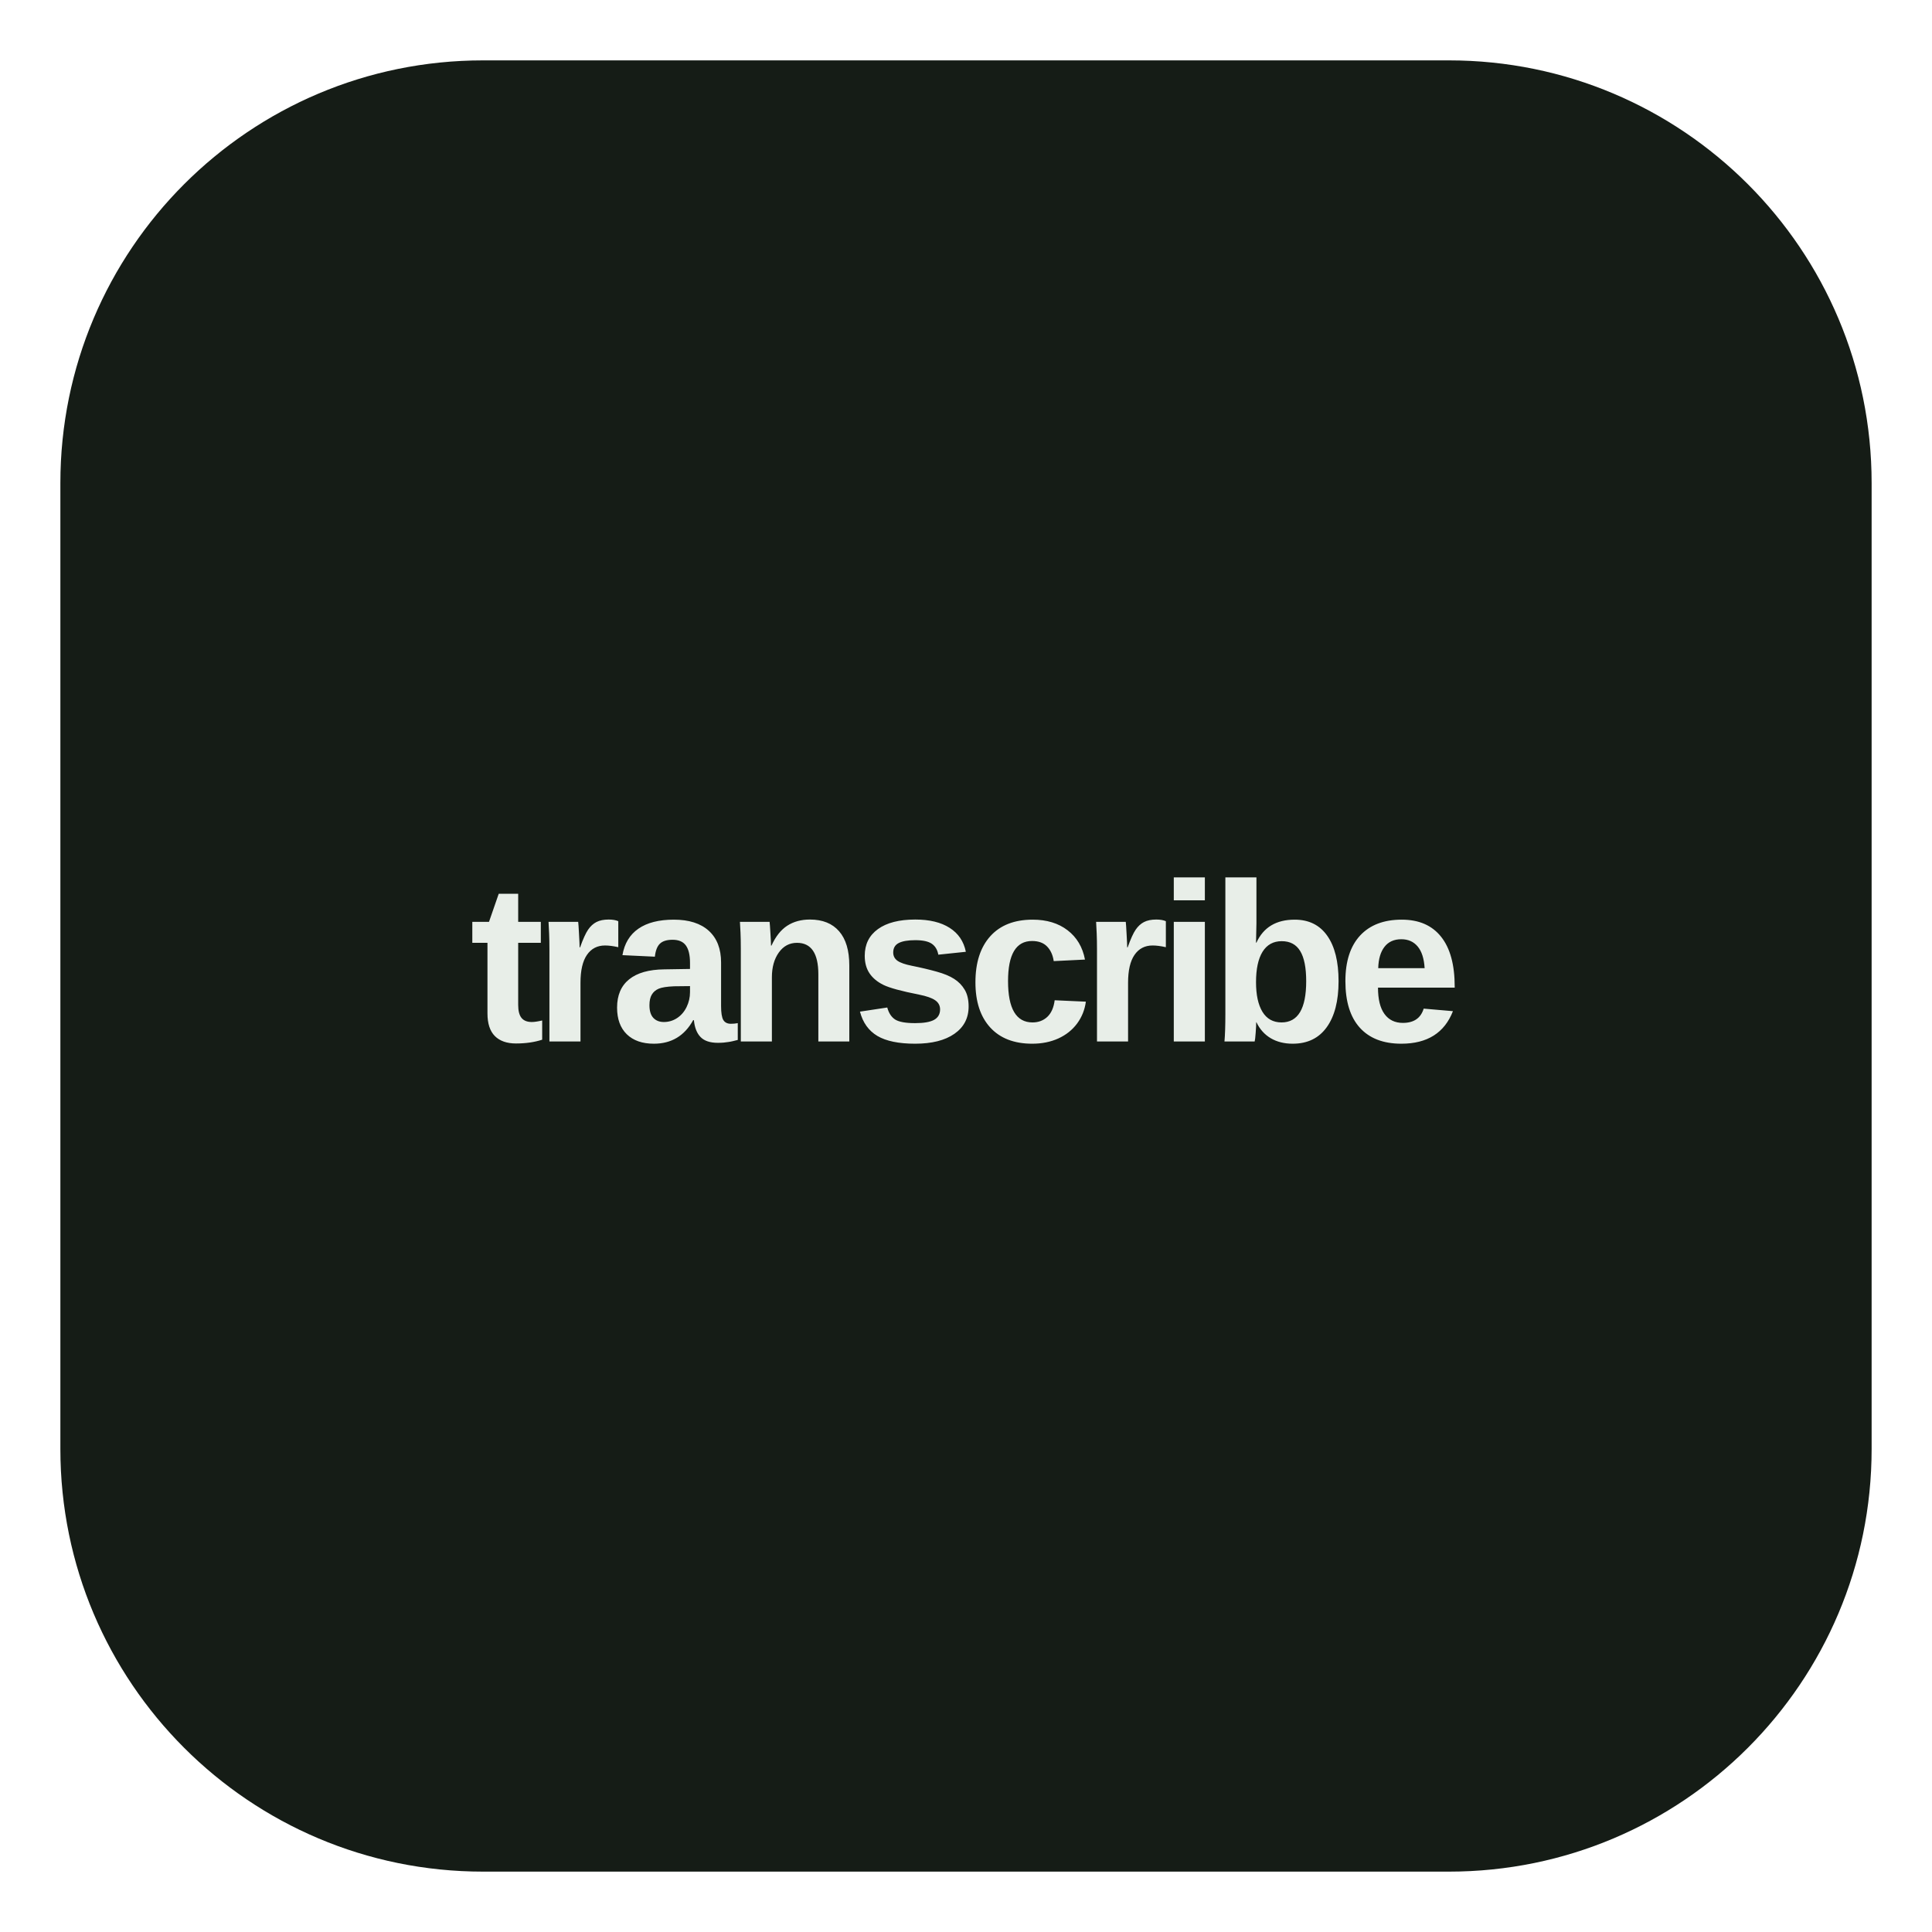
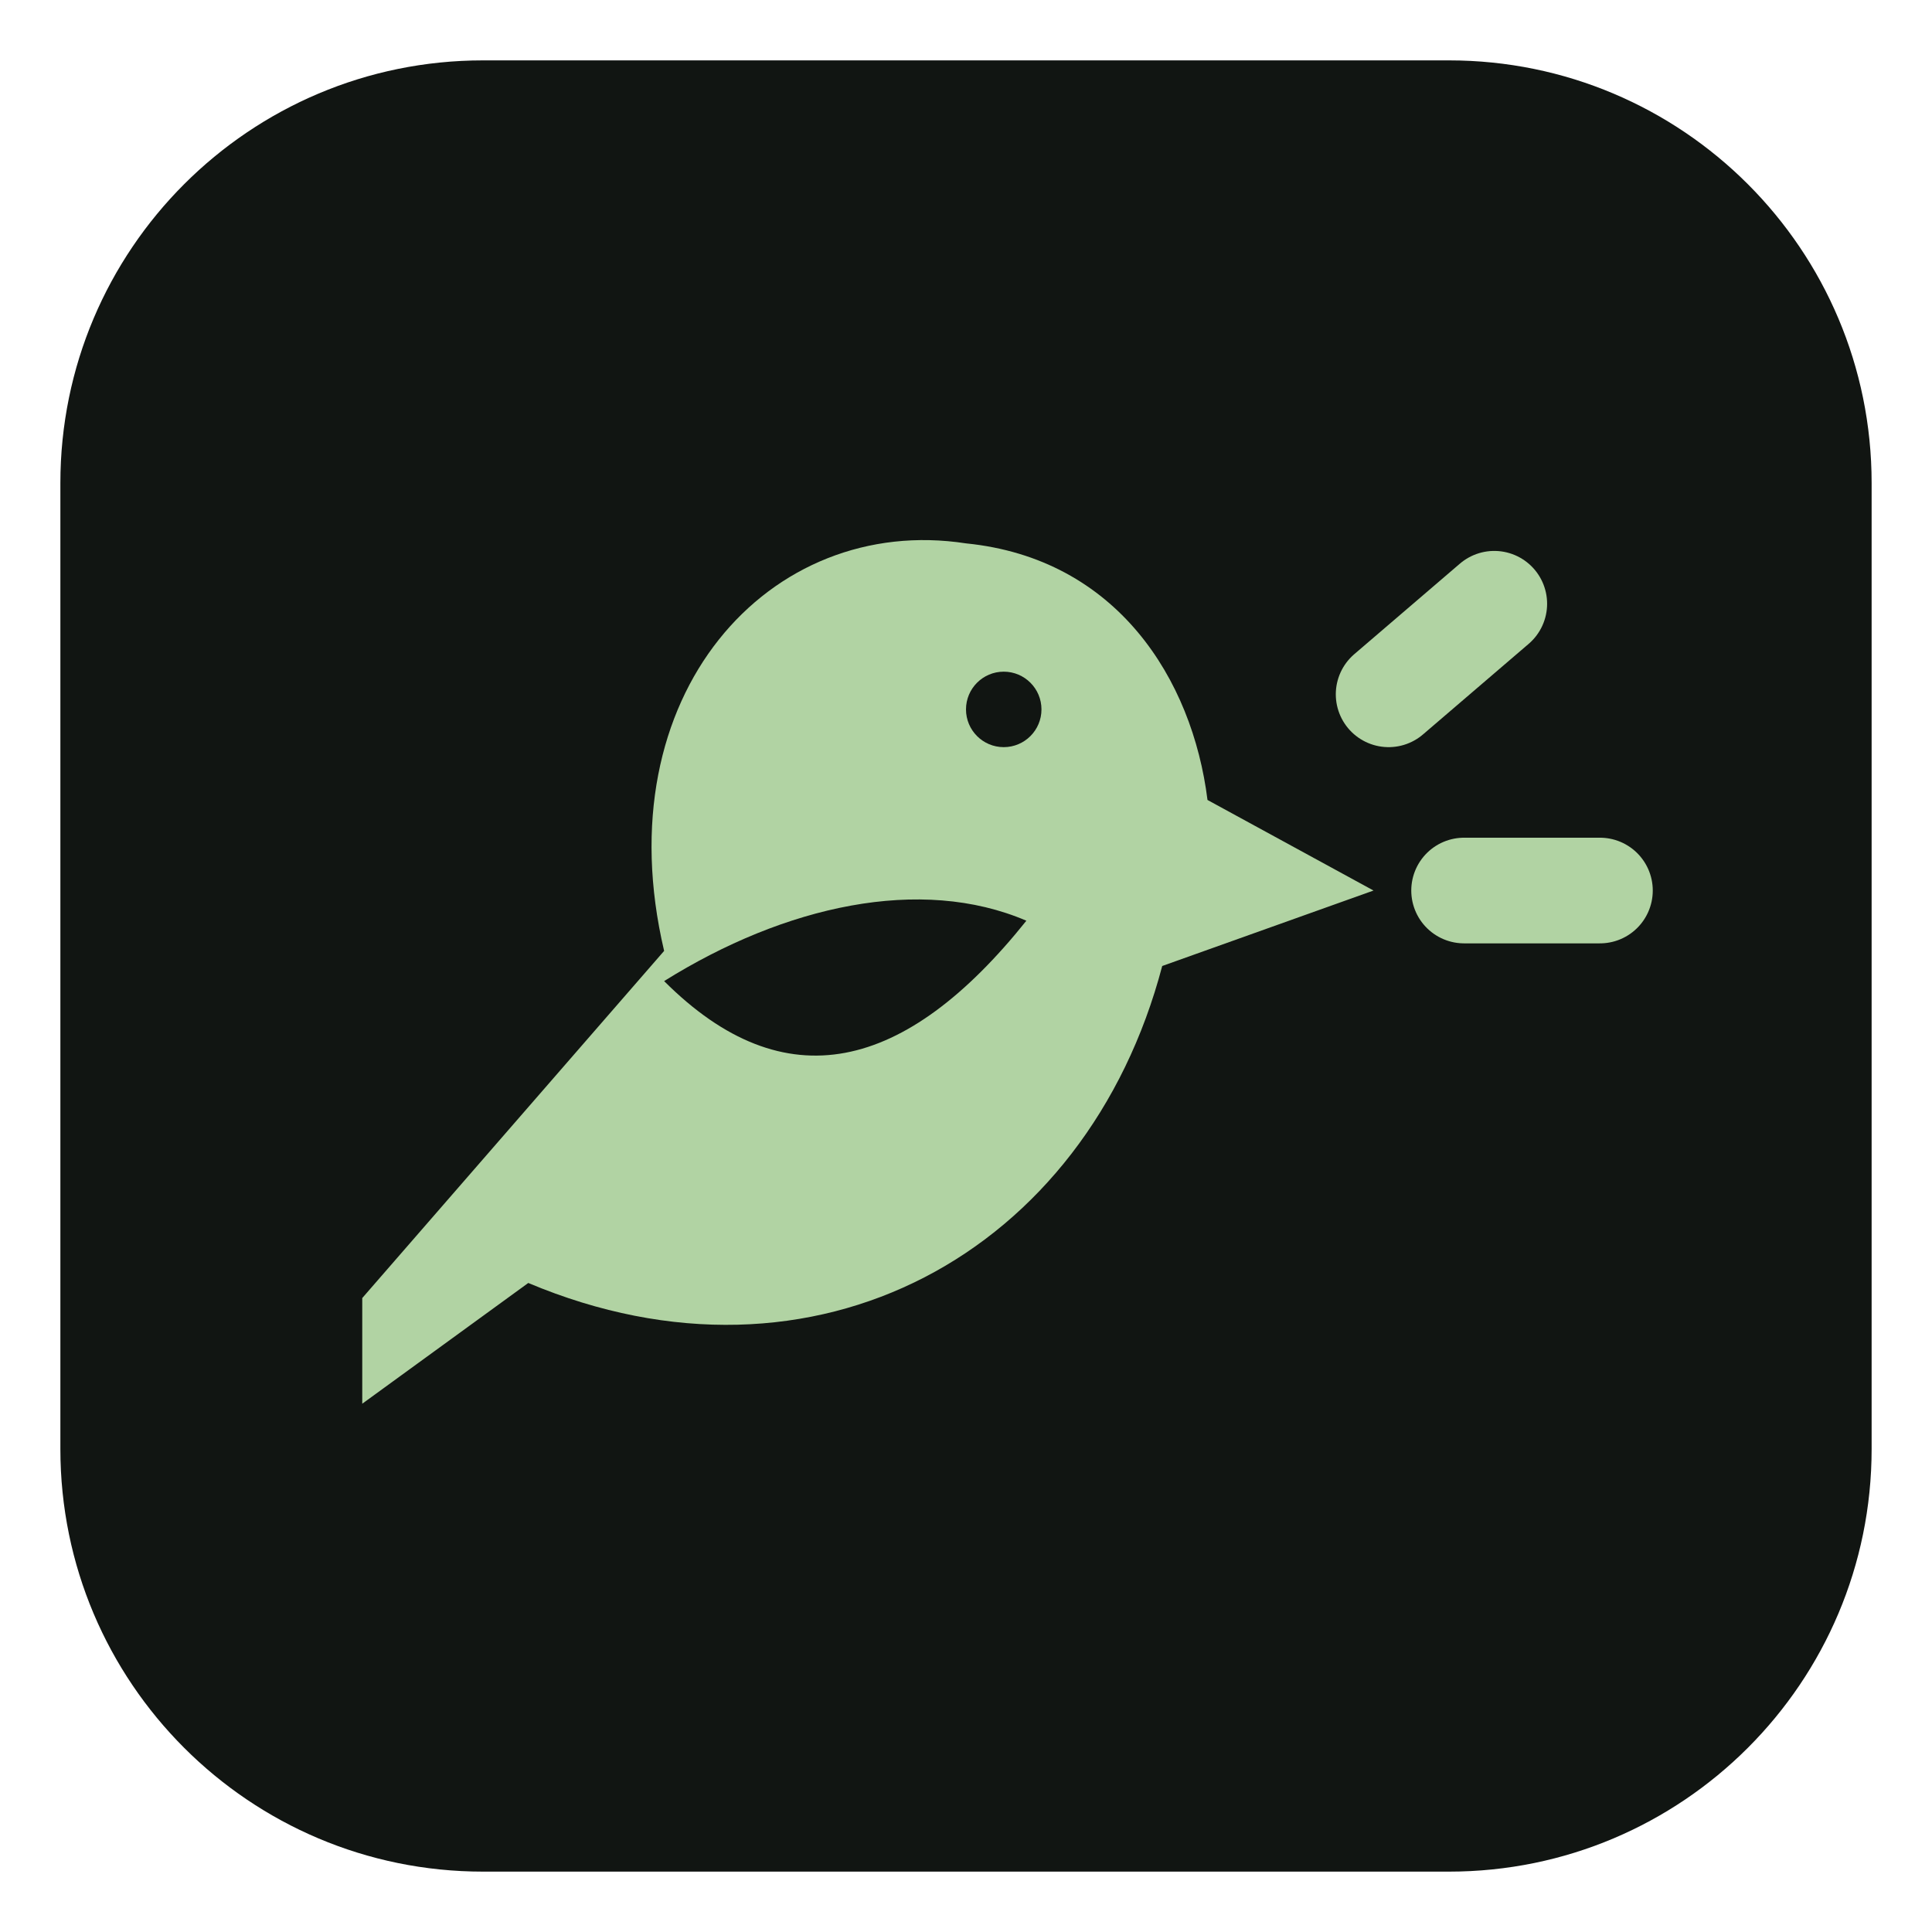
<svg xmlns="http://www.w3.org/2000/svg" width="512" height="512" viewBox="0 0 512 512">
-   <rect x="16" y="16" width="480" height="480" rx="112" fill="#151c16" />
-   <text x="256" y="276" fill="#e8eee8" font-family="Arial, Helvetica, sans-serif" font-size="60" font-weight="600" letter-spacing="-3" text-anchor="middle">transcribe</text>
+   <rect x="16" y="16" width="480" height="480" rx="112" fill="#111512" />
+   <g transform="translate(48 48) scale(4)" color="#b1d3a3">
+     <g class="vesper-mark" fill="none" stroke="currentColor" stroke-width="7" stroke-linecap="round" stroke-linejoin="round">
+       <path fill="currentColor" fill-rule="evenodd" stroke="none" d="M12 74L32 51C28 34 39 22 52 24C62 25 67 33 68 41L79 47L65 52C60 71 42 81 23 73L12 81ZM32 53C40 48 49 46 56 49C48 59 40 61 32 53ZM57 35a2.5 2.5 0 1 0-5 0a2.5 2.5 0 1 0 5 0Z" />
+       <path class="vesper-call-1" d="M80 34l7-6" />
+       <path class="vesper-call-2" d="M85 47h9" />
+     </g>
+   </g>
</svg>
